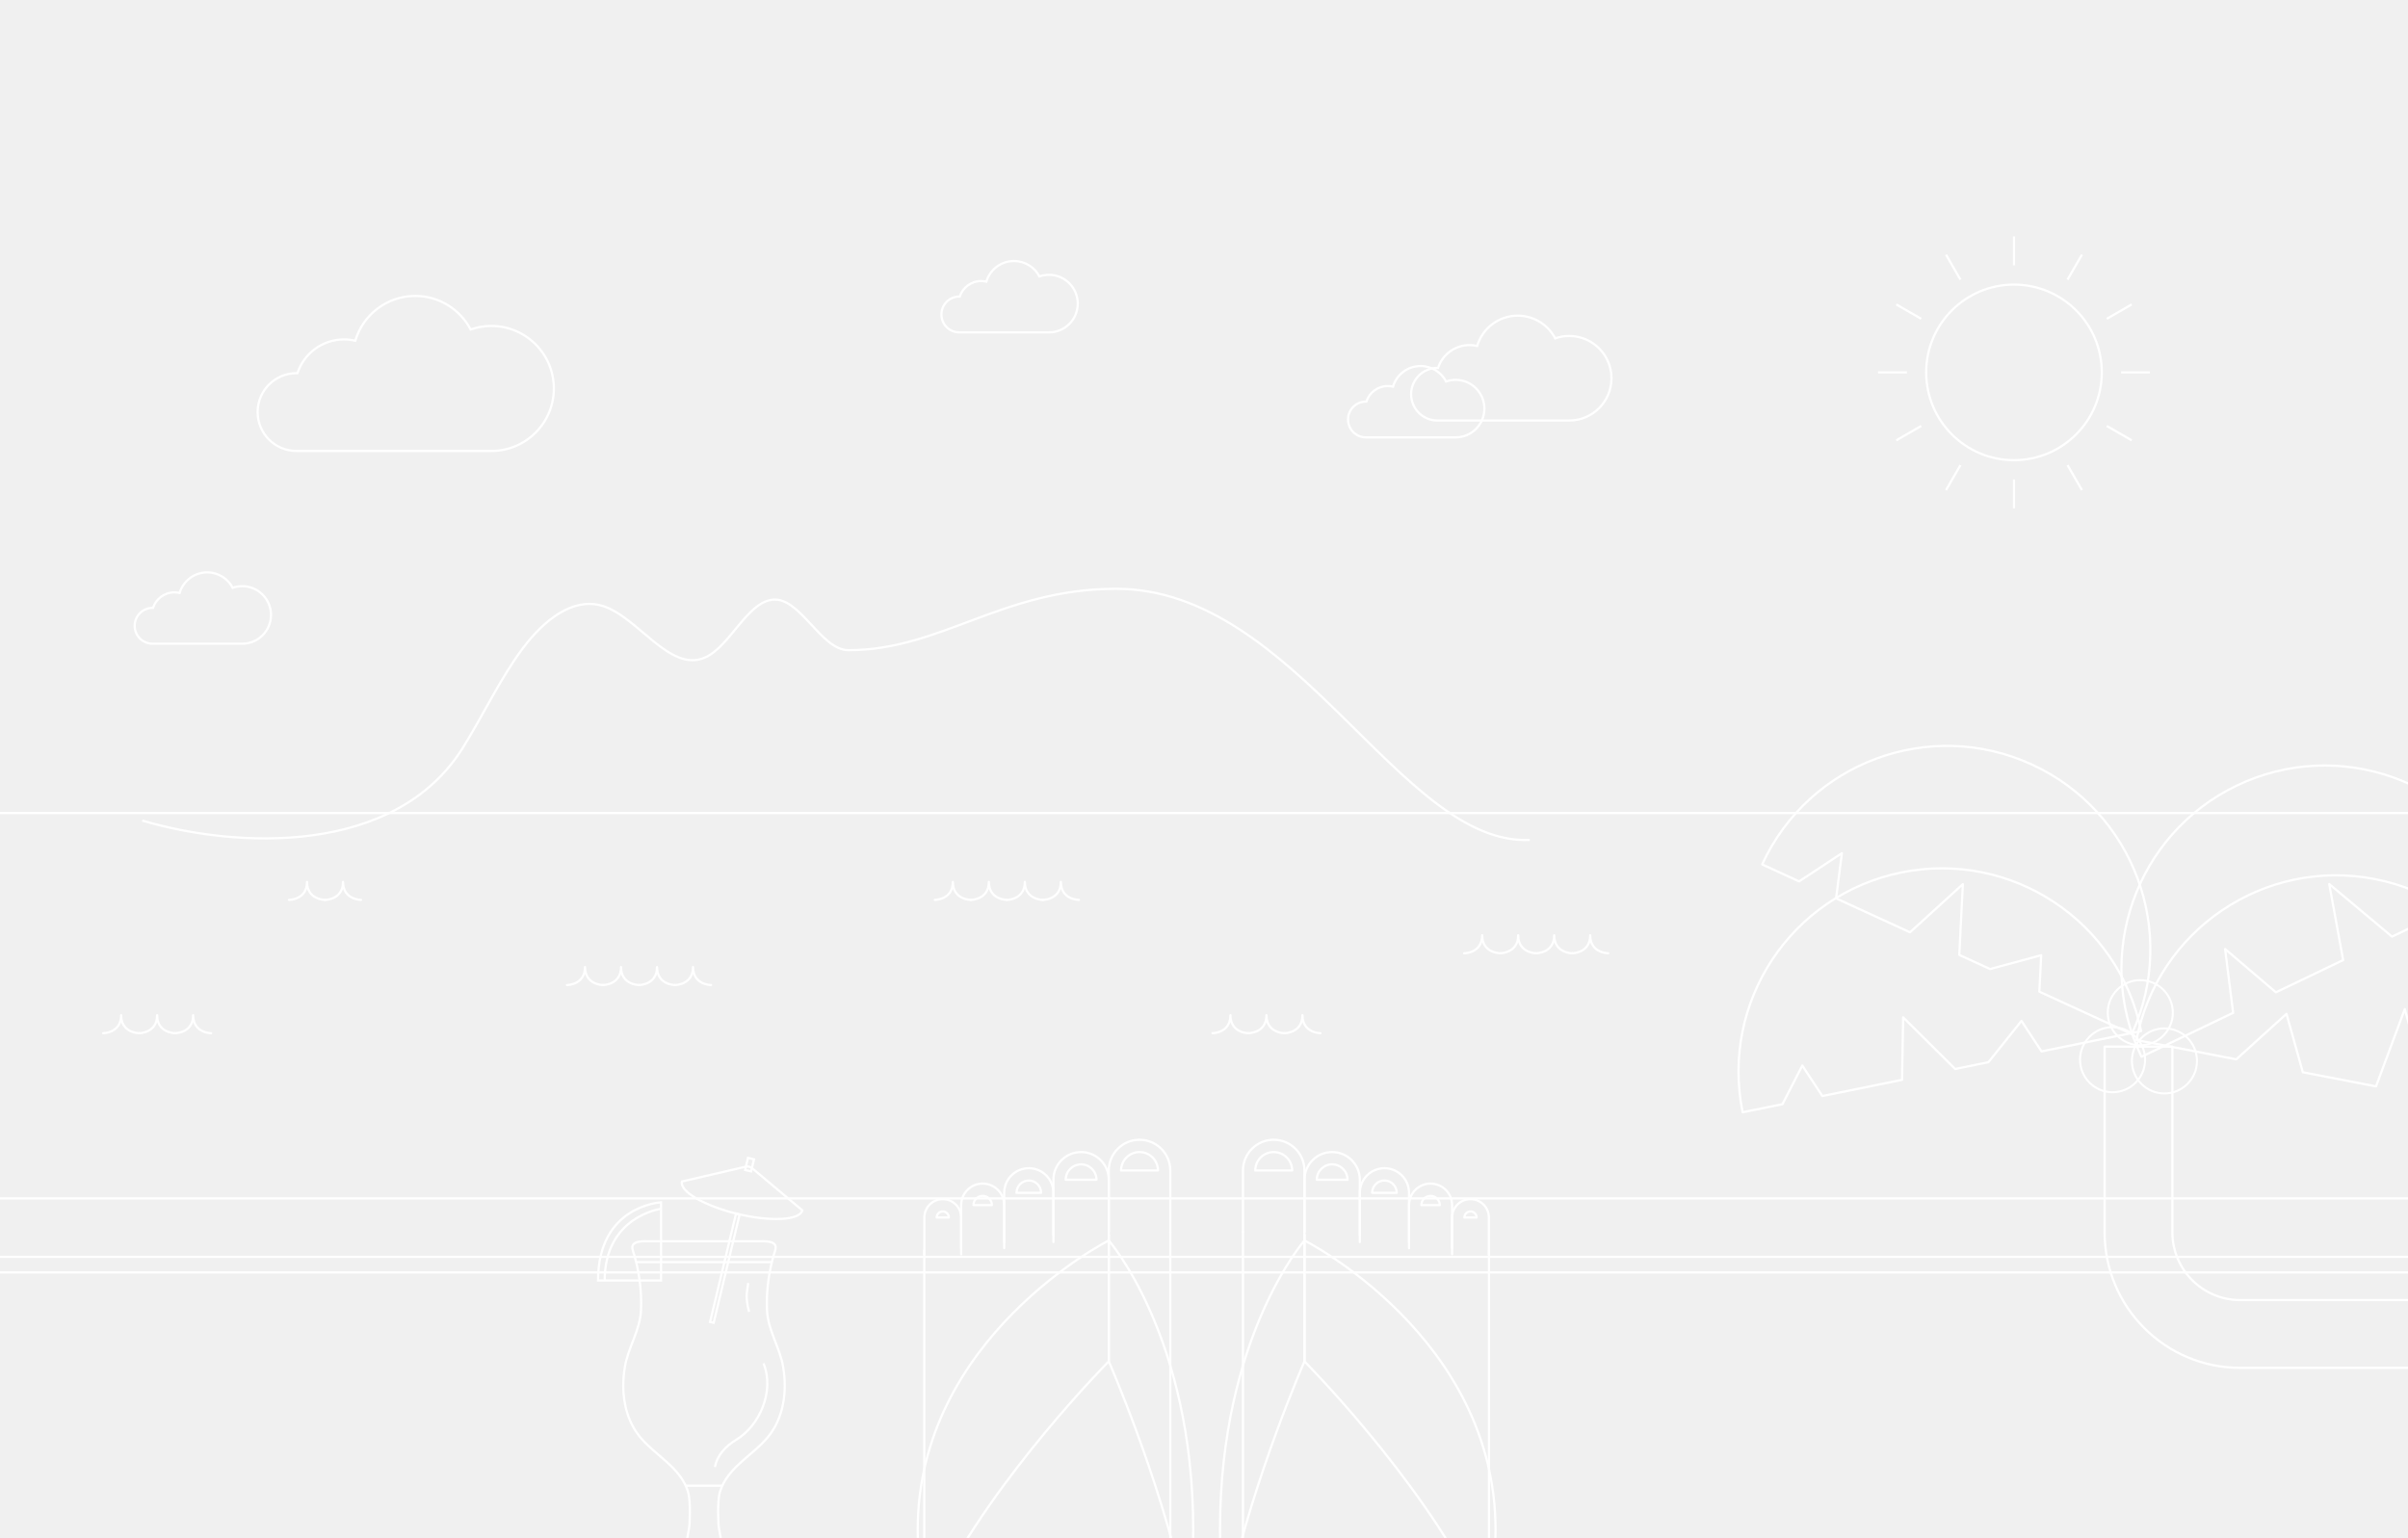
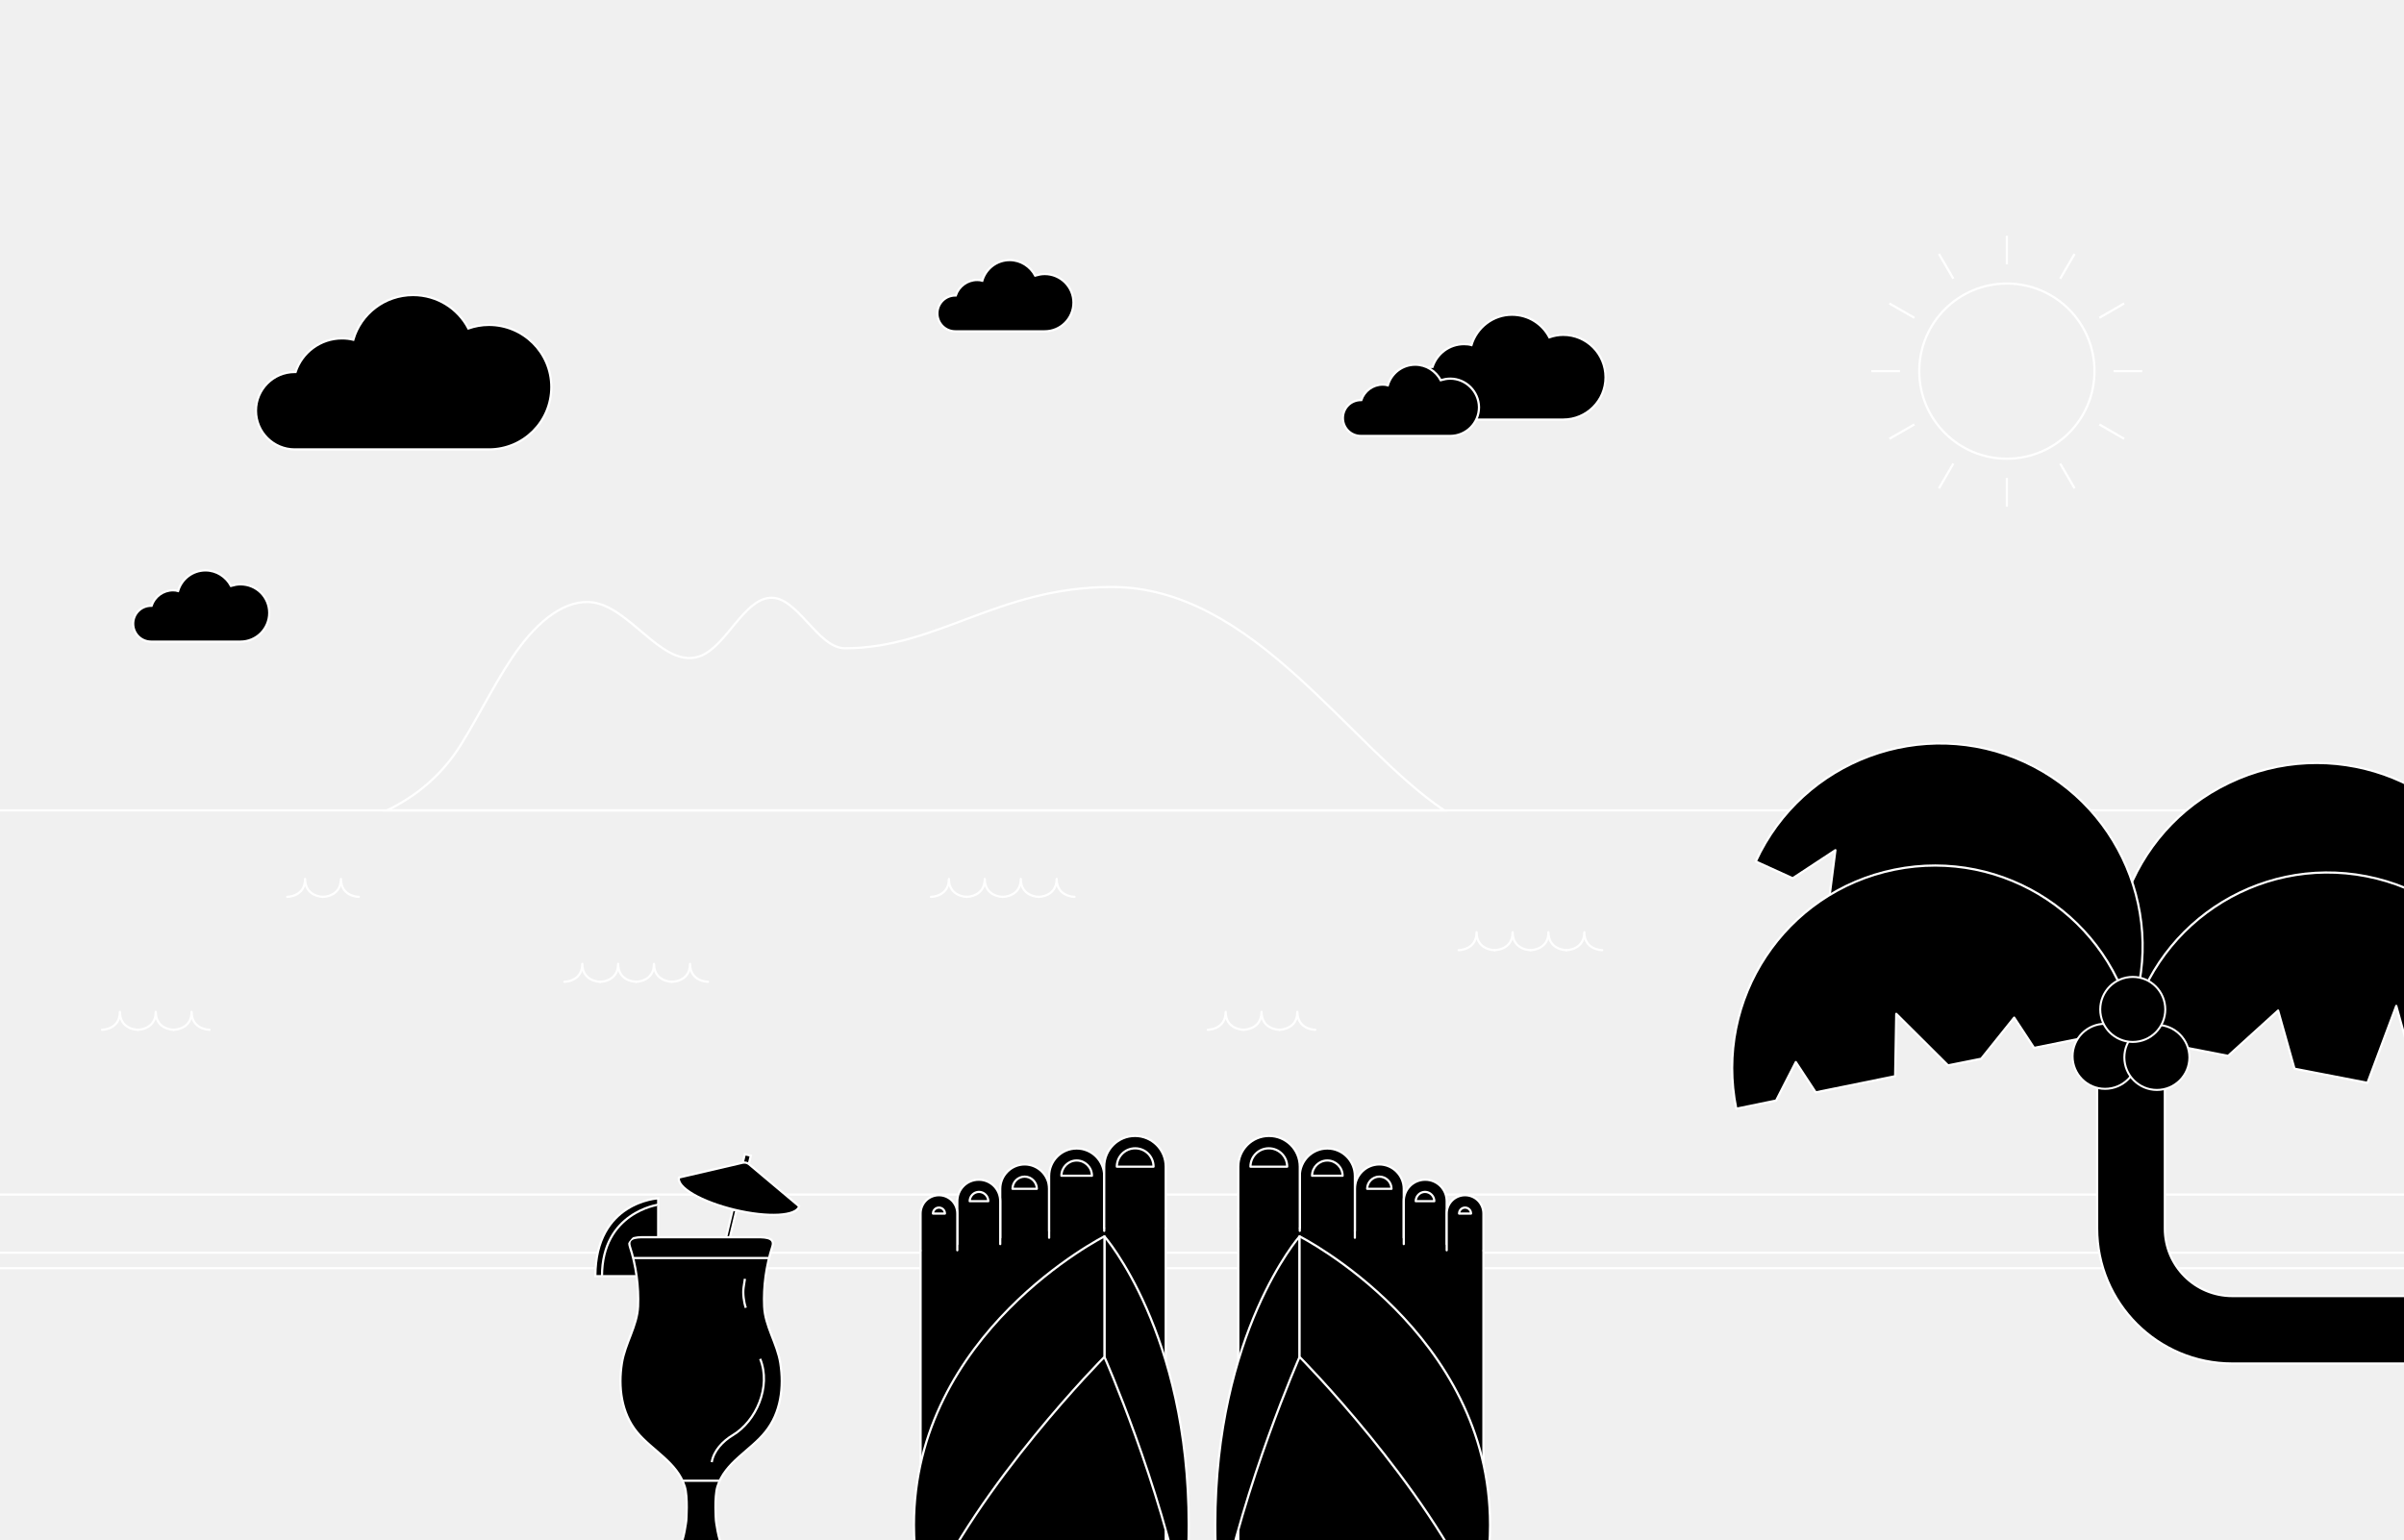
- <svg xmlns="http://www.w3.org/2000/svg" xmlns:xlink="http://www.w3.org/1999/xlink" version="1.1" id="life-scene" x="0px" y="0px" viewBox="237 50.949 1085 693.051" style="enable-background:new 237 50.949 1085 693.051;" xml:space="preserve">
+ <svg xmlns="http://www.w3.org/2000/svg" id="life-scene" version="1.1" x="0px" y="0px" viewBox="0 0 1086.6 696.1" style="enable-background:new 0 0 1086.6 696.1;" xml:space="preserve">
  <style type="text/css">
- 	.life-st0{clip-path:url(#SVGID_2_);}
+ 	.life-st0{fill:none;stroke:#FFFFFF;stroke-miterlimit:10;}
	.life-st1{fill:none;}
- 	.life-st2{fill:none;stroke:#FFFFFF;stroke-miterlimit:10;}
- 	.life-st3{fill:none;stroke:#FFFFFF;stroke-linecap:round;stroke-linejoin:round;stroke-miterlimit:10;}
- 	.life-st4{fill:none;stroke:#FFFFFF;stroke-width:0.907;stroke-miterlimit:10;}
- 	.life-st5{fill:none;stroke:#FFFFFF;stroke-linecap:round;stroke-linejoin:round;}
+ 	.life-st2{fill:none;stroke:#FFFFFF;stroke-linecap:round;stroke-linejoin:round;}
+ 	.life-st3{stroke:#FFFFFF;stroke-miterlimit:10;}
+ 	.life-st4{stroke:#FFFFFF;stroke-linecap:round;stroke-linejoin:round;stroke-miterlimit:10;}
+ 	.life-st5{stroke:#FFFFFF;stroke-width:0.907;stroke-miterlimit:10;}
+ 	.life-st6{stroke:#FFFFFF;stroke-linecap:round;stroke-linejoin:round;}
</style>
-   <g>
+   <g id="water">
+     <rect x="-55.8" y="366.4" class="life-st0" width="1217.2" height="207" />
+     <rect x="-55.8" y="540.1" class="life-st0" width="1217.2" height="26.3" />
+   </g>
+   <g id="Layer_1">
+     <rect x="-0.4" class="life-st1" width="1085" height="693.1" />
+   </g>
+   <g id="waves">
    <g>
-       <defs>
-         <rect id="SVGID_1_" x="237" y="50.949" width="1085" height="693.051" />
-       </defs>
-       <clipPath id="SVGID_2_">
-         <use xlink:href="#SVGID_1_" style="overflow:visible;" />
-       </clipPath>
-       <g class="life-st0">
-         <rect x="237.377" y="50.949" class="life-st1" width="1086.604" height="696.052" />
-         <path class="life-st2" d="M458.381,197.838c-3.27,0-6.406,0.563-9.326,1.587c-4.71-8.978-14.116-15.107-24.958-15.107     c-12.784,0-23.573,8.518-27.017,20.186c-1.629-0.383-3.325-0.592-5.071-0.592c-9.798,0-18.098,6.381-20.992,15.211     c-0.135-0.003-0.268-0.01-0.404-0.01c-9.684,0-17.535,7.85-17.535,17.535c0,9.684,7.85,17.535,17.535,17.535h35.606h52.163     c15.559,0,28.173-12.613,28.173-28.173S473.94,197.838,458.381,197.838z" />
+       <path class="life-st2" d="M303.8,443.9c0,0,8.1,0,8.1-8.1c0,8.1,8.1,8.1,8.1,8.1" />
+       <path class="life-st2" d="M287.5,443.9c0,0,8.1,0,8.1-8.1c0,8.1,8.1,8.1,8.1,8.1" />
+       <path class="life-st2" d="M271.3,443.9c0,0,8.1,0,8.1-8.1c0,8.1,8.1,8.1,8.1,8.1" />
+       <path class="life-st2" d="M255.1,443.9c0,0,8.1,0,8.1-8.1c0,8.1,8.1,8.1,8.1,8.1" />
+     </g>
+     <g>
+       <path class="life-st2" d="M708,429.6c0,0,8.1,0,8.1-8.1c0,8.1,8.1,8.1,8.1,8.1" />
+       <path class="life-st2" d="M691.8,429.6c0,0,8.1,0,8.1-8.1c0,8.1,8.1,8.1,8.1,8.1" />
+       <path class="life-st2" d="M675.6,429.6c0,0,8.1,0,8.1-8.1c0,8.1,8.1,8.1,8.1,8.1" />
+       <path class="life-st2" d="M659.3,429.6c0,0,8.1,0,8.1-8.1c0,8.1,8.1,8.1,8.1,8.1" />
+     </g>
+     <g>
+       <path class="life-st2" d="M469.5,405.5c0,0,8.1,0,8.1-8.1c0,8.1,8.1,8.1,8.1,8.1" />
+       <path class="life-st2" d="M453.3,405.5c0,0,8.1,0,8.1-8.1c0,8.1,8.1,8.1,8.1,8.1" />
+       <path class="life-st2" d="M437,405.5c0,0,8.1,0,8.1-8.1c0,8.1,8.1,8.1,8.1,8.1" />
+       <path class="life-st2" d="M420.8,405.5c0,0,8.1,0,8.1-8.1c0,8.1,8.1,8.1,8.1,8.1" />
+     </g>
+     <g>
+       <path class="life-st2" d="M146,405.5c0,0,8.1,0,8.1-8.1c0,8.1,8.1,8.1,8.1,8.1" />
+       <path class="life-st2" d="M129.8,405.5c0,0,8.1,0,8.1-8.1c0,8.1,8.1,8.1,8.1,8.1" />
+     </g>
+     <g>
+       <path class="life-st2" d="M78.5,465.6c0,0,8.1,0,8.1-8.1c0,8.1,8.1,8.1,8.1,8.1" />
+       <path class="life-st2" d="M62.3,465.6c0,0,8.1,0,8.1-8.1c0,8.1,8.1,8.1,8.1,8.1" />
+       <path class="life-st2" d="M46.1,465.6c0,0,8.1,0,8.1-8.1c0,8.1,8.1,8.1,8.1,8.1" />
+     </g>
+     <g>
+       <path class="life-st2" d="M578.3,465.6c0,0,8.1,0,8.1-8.1c0,8.1,8.1,8.1,8.1,8.1" />
+       <path class="life-st2" d="M562.1,465.6c0,0,8.1,0,8.1-8.1c0,8.1,8.1,8.1,8.1,8.1" />
+       <path class="life-st2" d="M545.9,465.6c0,0,8.1,0,8.1-8.1c0,8.1,8.1,8.1,8.1,8.1" />
+     </g>
+   </g>
+   <g id="sun_1_">
+     <path class="life-st0" d="M652.801,366.4c-43.582-29.288-86.267-101-150.301-101c-51.4,0-78.8,27.7-120.6,27.7   c-12.4,0-21.6-23.9-34-22.8c-11.7,1-19.5,21.3-30.8,26.1c-15.9,6.8-30.1-18.7-46.3-23.4c-12.6-3.7-25.5,5.8-35.5,19   c-10,13.2-17.9,30.2-27.1,44.9c-8.443,13.547-20.025,23.068-33.251,29.5H652.801z" />
+   </g>
+   <g id="sun">
+     <g>
+       <circle class="life-st0" cx="907.1" cy="167.8" r="39.6" />
+       <line class="life-st0" x1="907.1" y1="106.6" x2="907.1" y2="119.5" />
+       <line class="life-st0" x1="876.4" y1="114.8" x2="882.9" y2="126" />
+       <line class="life-st0" x1="854" y1="137.2" x2="865.3" y2="143.7" />
+       <line class="life-st0" x1="845.8" y1="167.8" x2="858.8" y2="167.8" />
+       <line class="life-st0" x1="854" y1="198.4" x2="865.3" y2="191.9" />
+       <line class="life-st0" x1="876.4" y1="220.8" x2="882.9" y2="209.6" />
+       <line class="life-st0" x1="907.1" y1="229.1" x2="907.1" y2="216.1" />
+       <line class="life-st0" x1="937.7" y1="220.8" x2="931.2" y2="209.6" />
+       <line class="life-st0" x1="960.1" y1="198.4" x2="948.9" y2="191.9" />
+       <line class="life-st0" x1="968.3" y1="167.8" x2="955.3" y2="167.8" />
+       <line class="life-st0" x1="960.1" y1="137.2" x2="948.9" y2="143.7" />
+       <line class="life-st0" x1="937.7" y1="114.8" x2="931.2" y2="126" />
+     </g>
+   </g>
+   <g id="clouds">
+     <path class="life-st3 life-fill" d="M706.6,151.4c-2.2,0-4.3,0.4-6.3,1.1c-3.2-6.1-9.5-10.2-16.9-10.2c-8.6,0-15.9,5.8-18.3,13.7   c-1.1-0.3-2.2-0.4-3.4-0.4c-6.6,0-12.2,4.3-14.2,10.3c-0.1,0-0.2,0-0.3,0c-6.5,0-11.9,5.3-11.9,11.9c0,6.5,5.3,11.9,11.9,11.9h24.1   h35.3c10.5,0,19.1-8.5,19.1-19.1S717.2,151.4,706.6,151.4z" />
+     <path class="life-st3 life-fill" d="M221,146.9c-3.3,0-6.4,0.6-9.3,1.6c-4.7-9-14.1-15.1-25-15.1c-12.8,0-23.6,8.5-27,20.2   c-1.6-0.4-3.3-0.6-5.1-0.6c-9.8,0-18.1,6.4-21,15.2c-0.1,0-0.3,0-0.4,0c-9.7,0-17.5,7.9-17.5,17.5c0,9.7,7.9,17.5,17.5,17.5h35.6   H221c15.6,0,28.2-12.6,28.2-28.2S236.5,146.9,221,146.9z" />
+     <g>
+       <path class="life-st3 life-fill" d="M655.5,171.2c-1.5,0-2.9,0.3-4.3,0.7c-2.2-4.1-6.5-7-11.5-7c-5.9,0-10.8,3.9-12.4,9.3    c-0.7-0.2-1.5-0.3-2.3-0.3c-4.5,0-8.3,2.9-9.7,7c-0.1,0-0.1,0-0.2,0c-4.5,0-8.1,3.6-8.1,8.1s3.6,8.1,8.1,8.1h16.4h24    c7.2,0,13-5.8,13-13C668.4,177,662.6,171.2,655.5,171.2z" />
+     </g>
+     <g>
+       <path class="life-st3 life-fill" d="M472.2,123.9c-1.5,0-2.9,0.3-4.3,0.7c-2.2-4.1-6.5-7-11.5-7c-5.9,0-10.8,3.9-12.4,9.3    c-0.7-0.2-1.5-0.3-2.3-0.3c-4.5,0-8.3,2.9-9.7,7c-0.1,0-0.1,0-0.2,0c-4.5,0-8.1,3.6-8.1,8.1s3.6,8.1,8.1,8.1h16.4h24    c7.2,0,13-5.8,13-13C485.2,129.7,479.4,123.9,472.2,123.9z" />
+     </g>
+     <g>
+       <path class="life-st3 life-fill" d="M108.7,264.2c-1.5,0-2.9,0.3-4.3,0.7c-2.2-4.1-6.5-7-11.5-7c-5.9,0-10.8,3.9-12.4,9.3    c-0.7-0.2-1.5-0.3-2.3-0.3c-4.5,0-8.3,2.9-9.7,7c-0.1,0-0.1,0-0.2,0c-4.5,0-8.1,3.6-8.1,8.1s3.6,8.1,8.1,8.1h16.4h24    c7.2,0,13-5.8,13-13S115.9,264.2,108.7,264.2z" />
+     </g>
+   </g>
+   <g id="palm">
+     <g>
+       <path class="life-st4 life-fill" d="M964.5,476.2c-21.9-45.6-2.6-100.4,43-122.2c45.6-21.9,100.4-2.6,122.2,43l-11,5.3l-27.1-14.1l7.8,23.4    l-22,10.6l-28.3-23.7l6.3,34.3l-30.3,14.5l-22.9-19.5l3.6,28.7L964.5,476.2z" />
+       <path class="life-st4 life-fill" d="M960.1,466c21.1-46,0.9-100.4-45-121.5c-46-21.1-100.4-0.9-121.5,45l16.7,7.6l19.3-12.7l-2.6,20.4l33.3,15.3    l23.8-21.7l-1.6,31.9l13.9,6.4l23-6.2l-0.8,16.4L960.1,466z" />
+       <path class="life-st4 life-fill" d="M962.2,468.7c9.6-49.7,57.7-82.2,107.4-72.5c49.7,9.7,82.2,57.7,72.5,107.4l-15-2.9l-3.1-16.2l-14.9,12.7    l-15-2.9l-11-39.5l-13,34.8l-33-6.4l-7.4-26.3l-22.6,20.5L962.2,468.7z" />
+       <path class="life-st4 life-fill" d="M964.4,464.7c-10.1-49.6-58.5-81.6-108.1-71.5s-81.6,58.5-71.5,108.1l18-3.7l8.9-17.4l9,13.7l35.9-7.3    l0.5-28.2l23.4,23.3l15-3l14.9-18.6l9,13.7L964.4,464.7z" />
+       <path class="life-st4 life-fill" d="M947.9,471.7v83.7c0,33.7,27.3,61.1,61.1,61.1h152.4V586H1009c-16.9,0-30.5-13.7-30.5-30.5v-83.7h-30.6V471.7    z" />
+       <g>
+         <circle class="life-st5 life-fill" cx="951.5" cy="477.6" r="14.7" />
+         <circle class="life-st5 life-fill" cx="974.9" cy="478.1" r="14.7" />
+         <circle class="life-st5 life-fill" cx="964" cy="456.4" r="14.7" />
+       </g>
+     </g>
+   </g>
+   <g id="cup">
+     <g>
+       <g>
+         <path class="life-st3 life-fill" d="M297.5,564.9v-23.1c0,0-28.4,1.4-28.4,35.2h28.4V564.9z" />
        <g>
-           <circle class="life-st2" cx="1144.464" cy="218.762" r="39.561" />
-           <line class="life-st2" x1="1144.464" y1="157.523" x2="1144.464" y2="170.49" />
-           <line class="life-st2" x1="1113.845" y1="165.728" x2="1120.328" y2="176.958" />
-           <line class="life-st2" x1="1091.43" y1="188.143" x2="1102.659" y2="194.626" />
-           <line class="life-st2" x1="1083.225" y1="218.762" x2="1096.192" y2="218.762" />
-           <line class="life-st2" x1="1091.43" y1="249.382" x2="1102.659" y2="242.898" />
-           <line class="life-st2" x1="1113.845" y1="271.797" x2="1120.328" y2="260.567" />
-           <line class="life-st2" x1="1144.464" y1="280.001" x2="1144.464" y2="267.034" />
-           <line class="life-st2" x1="1175.084" y1="271.797" x2="1168.6" y2="260.567" />
-           <line class="life-st2" x1="1197.499" y1="249.382" x2="1186.269" y2="242.898" />
-           <line class="life-st2" x1="1205.703" y1="218.762" x2="1192.736" y2="218.762" />
-           <line class="life-st2" x1="1197.499" y1="188.143" x2="1186.269" y2="194.626" />
-           <line class="life-st2" x1="1175.084" y1="165.728" x2="1168.6" y2="176.958" />
+           <rect x="335.955" y="522.118" transform="matrix(-0.9725 -0.2329 0.2329 -0.9725 543.1799 1113.971)" class="life-st3 life-fill" width="2.8" height="5.6" />
+           <g>
+             <rect x="301.068" y="570.648" transform="matrix(-0.2329 0.9725 -0.9725 -0.2329 957.9156 387.4013)" class="life-st3 life-fill" width="50.2" height="1.7" />
+           </g>
+           <path class="life-st3 life-fill" d="M306.9,532.4c-1.1,4.5,10.2,11,25.2,14.6s28,2.9,29.1-1.6l-22.6-19c-0.8-0.7-1.9-0.9-2.9-0.7L306.9,532.4z" />
        </g>
-         <path class="life-st2" d="M301.072,420.716c42.1,12.547,113.941,16.233,144.526-32.861c9.182-14.739,17.095-31.658,27.084-44.909     c9.989-13.251,22.861-22.745,35.507-19.04c16.215,4.75,30.392,30.221,46.333,23.418c11.314-4.828,19.093-25.11,30.767-26.141     c12.389-1.095,21.591,22.763,33.998,22.763c41.841,0,69.224-27.656,120.632-27.656c81.361,0,128.294,115.928,186.382,113.17" />
+         <path class="life-st3 life-fill" d="M313.1,559.4c-6.7,0-13,0-19.8,0c-4.3,0-10.1-0.5-8.6,4.2c2.8,8.6,4.1,18.1,3.7,27.1     c-0.4,8.9-5.9,16.7-7.3,25.6c-1.7,10.8-0.3,22.5,6.8,31.2c6.8,8.3,18.2,13.7,21.6,24.6c1.5,4.7,0.7,15.4,0.7,15.4     s-1,8.7-3.1,12.3c-2.4,4.2-10.4,7-13.4,7.9c-1.3,0.4-2.6,1-3.8,1.7c-2,1.2-4.2,3.2-3.3,5.5c1,2.4,7.9,2.9,7.9,2.9     s15,1.3,22.5,1.3h-0.2c7.5-0.1,22.5-1.3,22.5-1.3s6.9-0.5,7.9-2.9c0.9-2.3-1.3-4.3-3.3-5.5c-1.2-0.7-2.5-1.3-3.8-1.7     c-2.9-0.9-11-3.7-13.4-7.9c-2.1-3.7-3.1-12.3-3.1-12.3s-0.8-10.7,0.7-15.4c3.4-10.9,14.9-16.2,21.6-24.6     c7.1-8.7,8.5-20.4,6.8-31.2c-1.4-8.9-6.9-16.6-7.3-25.6c-0.4-9.1,0.9-18.5,3.7-27.1c1.5-4.6-4.3-4.2-8.6-4.2c-6.7,0-13,0-19.8,0     H313.1z" />
+         <line class="life-st0" x1="347.4" y1="568.8" x2="286.2" y2="568.8" />
+         <line class="life-st0" x1="325.1" y1="669.5" x2="308.5" y2="669.5" />
+         <path class="life-st3 life-fill" d="M297.5,544.7c0,0-25.4,3.4-25.4,32.3" />
+         <path class="life-st3 life-fill" d="M336.7,578.2c-0.2,1.3-0.4,2.6-0.6,3.9c-0.4,2.7,0.1,6.6,1,9.2" />
+         <path class="life-st3 life-fill" d="M343.6,614.4c5.1,12.7-1.9,28.2-12.4,34.5c-4.5,2.7-8.6,7-9.5,12.2" />
+       </g>
+     </g>
+   </g>
+   <g id="feet">
+     <g>
+       <g>
        <g>
-           <path class="life-st2" d="M944.045,202.352c-2.211,0-4.333,0.381-6.307,1.074c-3.186-6.072-9.547-10.217-16.881-10.217      c-8.647,0-15.944,5.761-18.273,13.653c-1.102-0.259-2.249-0.4-3.43-0.4c-6.627,0-12.241,4.316-14.198,10.288      c-0.091-0.002-0.181-0.007-0.273-0.007c-6.55,0-11.86,5.31-11.86,11.86s5.31,11.86,11.86,11.86h24.082h35.281      c10.524,0,19.055-8.531,19.055-19.055S954.569,202.352,944.045,202.352z" />
-           <path class="life-st2" d="M892.871,222.124c-1.505,0-2.948,0.259-4.292,0.731c-2.168-4.132-6.497-6.953-11.487-6.953      c-5.884,0-10.85,3.921-12.435,9.291c-0.75-0.176-1.531-0.272-2.334-0.272c-4.51,0-8.33,2.937-9.662,7.001      c-0.062-0.001-0.123-0.005-0.186-0.005c-4.457,0-8.07,3.613-8.07,8.07c0,4.457,3.613,8.07,8.07,8.07h16.388h24.008      c7.161,0,12.967-5.805,12.967-12.967C905.838,227.93,900.032,222.124,892.871,222.124z" />
+           <polyline class="life-st6 life-fill" points="416.1,563.5 416.1,706 526.9,706 526.9,547.2     " />
+           <path class="life-st6 life-fill" d="M452.1,559.625v-22.1c0-6.073,4.977-11.05,11.05-11.05s11.05,4.977,11.05,11.05v22.1" />
+           <path class="life-st6 life-fill" d="M432.7,562.5v-19.4c0-5.4,4.3-9.7,9.7-9.7s9.7,4.3,9.7,9.7v19.4" />
+           <path class="life-st6 life-fill" d="M416.1,565.3v-16.6c0-4.6,3.7-8.3,8.3-8.3s8.3,3.7,8.3,8.3v16.6" />
+           <path class="life-st6 life-fill" d="M474.2,556.525v-24.8c0-6.872,5.578-12.45,12.45-12.45s12.45,5.578,12.45,12.45v24.8" />
+           <path class="life-st6 life-fill" d="M499.1,555.2v-27.7c0-7.7,6.2-13.9,13.9-13.9c7.7,0,13.9,6.2,13.9,13.9v27.7" />
+           <path class="life-st6 life-fill" d="M468.65,537.5c0-3-2.5-5.5-5.5-5.5s-5.5,2.4-5.5,5.5H468.65z" />
+           <path class="life-st6 life-fill" d="M446.7,543.1c0-2.3-1.9-4.2-4.2-4.2s-4.2,1.9-4.2,4.2H446.7z" />
+           <path class="life-st6 life-fill" d="M427.1,548.7c0-1.5-1.2-2.7-2.7-2.7s-2.7,1.2-2.7,2.7H427.1z" />
+           <path class="life-st6 life-fill" d="M493.55,531.6c0-3.8-3.1-6.9-6.9-6.9c-3.8,0-6.9,3.1-6.9,6.9H493.55z" />
+           <path class="life-st6 life-fill" d="M521.4,527.5c0-4.6-3.7-8.3-8.3-8.3c-4.6,0-8.3,3.7-8.3,8.3H521.4z" />
        </g>
+       </g>
+       <g>
+         <path class="life-st4 life-fill" d="M535.012,725.464C524.499,671.104,499.2,613.5,499.2,613.5V559c0,0,38.1,43.5,38.1,130.5     C537.3,702.455,536.45,714.438,535.012,725.464z" />
+       </g>
+       <g>
+         <path class="life-st4 life-fill" d="M499.2,559v54.5c0,0-57.149,57.516-80.967,111.839c-3.228-10.992-5.133-22.933-5.133-35.839     C413.1,602.5,499.2,559,499.2,559z" />
+       </g>
+     </g>
+     <g>
+       <g>
        <g>
-           <path class="life-st2" d="M709.649,174.801c-1.505,0-2.948,0.259-4.292,0.731c-2.168-4.132-6.497-6.953-11.487-6.953      c-5.884,0-10.85,3.921-12.435,9.291c-0.75-0.176-1.531-0.272-2.334-0.272c-4.51,0-8.33,2.937-9.662,7.001      c-0.062-0.001-0.123-0.005-0.186-0.005c-4.457,0-8.07,3.613-8.07,8.07s3.613,8.07,8.07,8.07h16.388h24.008      c7.161,0,12.967-5.805,12.967-12.967C722.615,180.606,716.81,174.801,709.649,174.801z" />
+           <polyline class="life-st6 life-fill" points="559.7,547.2 559.7,706 670.5,706 670.5,563.5     " />
+           <path class="life-st6 life-fill" d="M612.4,559.625v-22.1c0-6.073,4.977-11.05,11.05-11.05s11.05,4.977,11.05,11.05v22.1" />
+           <path class="life-st6 life-fill" d="M634.5,562.5v-19.4c0-5.4,4.3-9.7,9.7-9.7s9.7,4.3,9.7,9.7v19.4" />
+           <path class="life-st6 life-fill" d="M653.9,565.3v-16.6c0-4.6,3.7-8.3,8.3-8.3s8.3,3.7,8.3,8.3v16.6" />
+           <path class="life-st6 life-fill" d="M587.5,556.525v-24.8c0-6.872,5.578-12.45,12.45-12.45s12.45,5.578,12.45,12.45v24.8" />
+           <path class="life-st6 life-fill" d="M559.7,555.2v-27.7c0-7.7,6.2-13.9,13.9-13.9s13.9,6.2,13.9,13.9v27.7" />
+           <path class="life-st6 life-fill" d="M628.95,537.5c0-3.1-2.5-5.5-5.5-5.5s-5.5,2.5-5.5,5.5H628.95z" />
+           <path class="life-st6 life-fill" d="M648.3,543.1c0-2.3-1.9-4.2-4.2-4.2s-4.2,1.9-4.2,4.2H648.3z" />
+           <path class="life-st6 life-fill" d="M664.9,548.7c0-1.5-1.2-2.7-2.7-2.7s-2.7,1.2-2.7,2.7H664.9z" />
+           <path class="life-st6 life-fill" d="M606.85,531.6c0-3.8-3.1-6.9-6.9-6.9c-3.8,0-6.9,3.1-6.9,6.9H606.85z" />
+           <path class="life-st6 life-fill" d="M581.8,527.5c0-4.6-3.7-8.3-8.3-8.3s-8.3,3.7-8.3,8.3H581.8z" />
        </g>
-         <g>
-           <path class="life-st2" d="M346.143,315.105c-1.505,0-2.948,0.259-4.292,0.731c-2.168-4.132-6.497-6.953-11.487-6.953      c-5.884,0-10.85,3.921-12.435,9.291c-0.75-0.176-1.531-0.272-2.334-0.272c-4.51,0-8.33,2.937-9.662,7.001      c-0.062-0.001-0.123-0.005-0.186-0.005c-4.457,0-8.07,3.613-8.07,8.07s3.613,8.07,8.07,8.07h16.388h24.008      c7.161,0,12.967-5.805,12.967-12.967S353.304,315.105,346.143,315.105z" />
-         </g>
-         <rect x="181.575" y="417.35" class="life-st2" width="1217.154" height="207.01" />
-         <rect x="181.575" y="591.008" class="life-st2" width="1217.154" height="26.335" />
-         <g>
-           <path class="life-st3" d="M1201.902,527.186c-21.882-45.628-2.632-100.355,42.995-122.237      c45.628-21.882,100.355-2.632,122.237,42.996l-11.016,5.283l-27.089-14.107l7.812,23.352l-22.031,10.565l-28.297-23.689      l6.266,34.255l-30.293,14.527l-22.902-19.502l3.625,28.747L1201.902,527.186z" />
-           <path class="life-st3" d="M1197.535,516.957c21.112-45.989,0.945-100.385-45.043-121.497      c-45.989-21.112-100.385-0.945-121.497,45.044l16.654,7.645l19.276-12.707l-2.622,20.352l33.308,15.291l23.808-21.692      l-1.603,31.886l13.878,6.371l23.025-6.233l-0.82,16.427L1197.535,516.957z" />
-           <path class="life-st3" d="M1199.641,519.633c9.618-49.681,57.689-82.158,107.37-72.54s82.158,57.689,72.54,107.37l-14.993-2.902      l-3.094-16.154l-14.896,12.671l-14.993-2.902l-11.025-39.465l-12.963,34.821l-32.984-6.385l-7.35-26.31l-22.635,20.505      L1199.641,519.633z" />
-           <path class="life-st3" d="M1201.762,515.617c-10.101-49.585-58.486-81.593-108.071-71.492      c-49.585,10.101-81.593,58.486-71.492,108.071l17.956-3.658l8.923-17.402l9.034,13.744l35.913-7.316l0.499-28.154l23.443,23.276      l14.964-3.048l14.908-18.622l9.034,13.744L1201.762,515.617z" />
-           <path class="life-st3" d="M1185.299,522.612v83.669c0,33.736,27.348,61.084,61.084,61.084h274.876v-30.542h-274.876      c-16.868,0-30.542-13.674-30.542-30.542v-83.669H1185.299L1185.299,522.612z" />
-           <g>
-             <circle class="life-st4" cx="1188.884" cy="528.5" r="14.661" />
-             <circle class="life-st4" cx="1212.256" cy="529.052" r="14.661" />
-             <circle class="life-st4" cx="1201.371" cy="507.319" r="14.661" />
-           </g>
-         </g>
-         <g>
-           <path class="life-st5" d="M541.156,494.857c0,0,8.112,0,8.112-8.112c0,8.112,8.112,8.112,8.112,8.112" />
-           <path class="life-st5" d="M524.933,494.857c0,0,8.112,0,8.112-8.112c0,8.112,8.112,8.112,8.112,8.112" />
-           <path class="life-st5" d="M508.709,494.857c0,0,8.112,0,8.112-8.112c0,8.112,8.112,8.112,8.112,8.112" />
-           <path class="life-st5" d="M492.486,494.857c0,0,8.112,0,8.112-8.112c0,8.112,8.112,8.112,8.112,8.112" />
-         </g>
-         <g>
-           <path class="life-st5" d="M945.406,480.537c0,0,8.112,0,8.112-8.112c0,8.112,8.112,8.112,8.112,8.112" />
-           <path class="life-st5" d="M929.182,480.537c0,0,8.112,0,8.112-8.112c0,8.112,8.112,8.112,8.112,8.112" />
-           <path class="life-st5" d="M912.959,480.537c0,0,8.112,0,8.112-8.112c0,8.112,8.112,8.112,8.112,8.112" />
-           <path class="life-st5" d="M896.736,480.537c0,0,8.112,0,8.112-8.112c0,8.112,8.112,8.112,8.112,8.112" />
-         </g>
-         <g>
-           <path class="life-st5" d="M706.889,456.484c0,0,8.112,0,8.112-8.112c0,8.112,8.112,8.112,8.112,8.112" />
-           <path class="life-st5" d="M690.666,456.484c0,0,8.112,0,8.112-8.112c0,8.112,8.112,8.112,8.112,8.112" />
-           <path class="life-st5" d="M674.443,456.484c0,0,8.112,0,8.112-8.112c0,8.112,8.112,8.112,8.112,8.112" />
-           <path class="life-st5" d="M658.219,456.484c0,0,8.112,0,8.112-8.112c0,8.112,8.112,8.112,8.112,8.112" />
-         </g>
-         <g>
-           <path class="life-st5" d="M383.45,456.484c0,0,8.112,0,8.112-8.112c0,8.112,8.112,8.112,8.112,8.112" />
-           <path class="life-st5" d="M367.226,456.484c0,0,8.112,0,8.112-8.112c0,8.112,8.112,8.112,8.112,8.112" />
-         </g>
-         <g>
-           <path class="life-st5" d="M315.915,516.56c0,0,8.112,0,8.112-8.112c0,8.112,8.112,8.112,8.112,8.112" />
-           <path class="life-st5" d="M299.691,516.56c0,0,8.112,0,8.112-8.112c0,8.112,8.112,8.112,8.112,8.112" />
-           <path class="life-st5" d="M283.468,516.56c0,0,8.112,0,8.112-8.112c0,8.112,8.112,8.112,8.112,8.112" />
-         </g>
-         <g>
-           <path class="life-st5" d="M815.747,516.56c0,0,8.112,0,8.112-8.112c0,8.112,8.112,8.112,8.112,8.112" />
-           <path class="life-st5" d="M799.523,516.56c0,0,8.112,0,8.112-8.112c0,8.112,8.112,8.112,8.112,8.112" />
-           <path class="life-st5" d="M783.3,516.56c0,0,8.112,0,8.112-8.112c0,8.112,8.112,8.112,8.112,8.112" />
-         </g>
-         <g>
-           <g>
-             <g>
-               <g>
-                 <g>
-                   <polyline class="life-st5" points="764.306,606.149 764.306,746.988 653.449,746.988 653.449,614.463         " />
-                   <path class="life-st5" d="M711.649,610.661v-22.172c0-6.122-4.963-11.086-11.086-11.086s-11.086,4.963-11.086,11.086v22.172" />
-                   <path class="life-st5" d="M689.477,613.432v-19.4c0-5.357-4.343-9.7-9.7-9.7s-9.7,4.343-9.7,9.7v19.4" />
-                   <path class="life-st5" d="M670.078,616.204v-16.577c0-4.577-3.711-8.288-8.288-8.288c-4.577,0-8.288,3.711-8.288,8.288v16.577" />
-                   <path class="life-st5" d="M736.591,607.535v-24.943c0-6.888-5.584-12.471-12.471-12.471c-6.888,0-12.471,5.584-12.471,12.471          v24.943" />
-                   <path class="life-st5" d="M764.306,606.149v-27.714c0-7.653-6.204-13.857-13.857-13.857s-13.857,6.204-13.857,13.857v27.714" />
-                   <path class="life-st5" d="M695.02,588.488c0-3.057,2.486-5.543,5.543-5.543s5.543,2.486,5.543,5.543H695.02z" />
-                   <path class="life-st5" d="M675.62,594.032c0-2.292,1.865-4.157,4.157-4.157s4.157,1.865,4.157,4.157H675.62z" />
-                   <path class="life-st5" d="M659.044,599.627c0-1.514,1.231-2.746,2.744-2.746c1.514,0,2.746,1.231,2.746,2.746H659.044z" />
-                   <path class="life-st5" d="M717.191,582.592c0-3.82,3.108-6.929,6.929-6.929c3.82,0,6.929,3.108,6.929,6.929H717.191z" />
-                   <path class="life-st5" d="M742.134,578.435c0-4.585,3.73-8.314,8.314-8.314c4.585,0,8.314,3.729,8.314,8.314H742.134z" />
-                 </g>
-               </g>
-               <path class="life-st3" d="M736.591,609.965v54.478c0,0,90.706,206.475,0,206.475c0,0,38.055-43.492,38.055-130.477        S736.591,609.965,736.591,609.965v-2.431" />
-               <path class="life-st3" d="M736.591,609.965v54.478c0,0-205.224,206.476,0,206.476c0,0-86.101-43.492-86.101-130.477        S736.591,609.965,736.591,609.965v-2.431" />
-             </g>
-             <g>
-               <g>
-                 <g>
-                   <polyline class="life-st5" points="797.052,606.149 797.052,746.988 907.909,746.988 907.909,614.463         " />
-                   <path class="life-st5" d="M849.709,610.661v-22.172c0-6.122,4.963-11.086,11.086-11.086s11.086,4.963,11.086,11.086v22.172" />
-                   <path class="life-st5" d="M871.881,613.432v-19.4c0-5.357,4.343-9.7,9.7-9.7s9.7,4.343,9.7,9.7v19.4" />
-                   <path class="life-st5" d="M891.28,616.204v-16.577c0-4.577,3.711-8.288,8.288-8.288s8.288,3.711,8.288,8.288v16.577" />
-                   <path class="life-st5" d="M824.767,607.535v-24.943c0-6.888,5.584-12.471,12.471-12.471s12.471,5.584,12.471,12.471v24.943" />
-                   <path class="life-st5" d="M797.052,606.149v-27.714c0-7.653,6.204-13.857,13.857-13.857s13.857,6.204,13.857,13.857v27.714" />
-                   <path class="life-st5" d="M866.338,588.488c0-3.057-2.486-5.543-5.543-5.543s-5.543,2.486-5.543,5.543H866.338z" />
-                   <path class="life-st5" d="M885.738,594.032c0-2.292-1.865-4.157-4.157-4.157s-4.157,1.865-4.157,4.157H885.738z" />
-                   <path class="life-st5" d="M902.314,599.627c0-1.514-1.231-2.746-2.744-2.746c-1.514,0-2.746,1.231-2.746,2.746H902.314z" />
-                   <path class="life-st5" d="M844.167,582.592c0-3.82-3.108-6.929-6.929-6.929c-3.82,0-6.929,3.108-6.929,6.929H844.167z" />
-                   <path class="life-st5" d="M819.224,578.435c0-4.585-3.729-8.314-8.314-8.314s-8.314,3.729-8.314,8.314H819.224z" />
-                 </g>
-               </g>
-               <path class="life-st3" d="M824.767,609.965v54.478c0,0-90.706,206.475,0,206.475c0,0-38.055-43.492-38.055-130.477        S824.767,609.965,824.767,609.965v-2.431" />
-               <path class="life-st3" d="M824.767,609.965v54.478c0,0,205.224,206.476,0,206.476c0,0,86.101-43.492,86.101-130.477        S824.767,609.965,824.767,609.965v-2.431" />
-             </g>
-           </g>
-           <g>
-             <path class="life-st2" d="M534.873,615.876v-23.099c0,0-28.408,1.36-28.408,35.234h28.408V615.876z" />
-             <g>
-               <rect x="573.336" y="573.009" transform="matrix(-0.9725 -0.2329 0.2329 -0.9725 999.5522 1269.616)" class="life-st2" width="2.789" height="5.577" />
-               <g>
-                 <rect x="538.502" y="621.628" transform="matrix(-0.2329 0.9725 -0.9725 -0.2329 1300.208 219.3369)" class="life-st2" width="50.194" height="1.673" />
-               </g>
-               <path class="life-st2" d="M544.263,583.396c-1.076,4.493,10.194,11.043,25.171,14.629c14.978,3.586,27.991,2.851,29.067-1.643        l-22.592-18.977c-0.807-0.677-1.885-0.936-2.911-0.697L544.263,583.396z" />
-             </g>
-             <path class="life-st2" d="M550.541,610.312c-6.721,0-13.036,0-19.756,0c-4.327,0-10.134-0.467-8.632,4.179       c2.777,8.586,4.095,18.071,3.651,27.132c-0.438,8.931-5.88,16.683-7.294,25.569c-1.721,10.812-0.311,22.505,6.787,31.231       c6.766,8.318,18.219,13.706,21.645,24.567c1.494,4.736,0.682,15.439,0.682,15.439s-1.031,8.664-3.105,12.341       c-2.391,4.238-10.441,7.016-13.381,7.91c-1.345,0.409-2.643,0.957-3.843,1.69c-2.004,1.223-4.218,3.173-3.3,5.486       c0.95,2.394,7.863,2.855,7.863,2.855s14.989,1.255,22.466,1.325h-0.227c7.477-0.07,22.466-1.325,22.466-1.325       s6.913-0.461,7.863-2.855c0.918-2.313-1.296-4.263-3.3-5.486c-1.2-0.732-2.498-1.281-3.843-1.69       c-2.94-0.894-10.99-3.672-13.381-7.91c-2.074-3.677-3.105-12.341-3.105-12.341s-0.812-10.703,0.682-15.439       c3.426-10.862,14.879-16.25,21.645-24.567c7.098-8.726,8.508-20.419,6.787-31.231c-1.414-8.885-6.856-16.638-7.294-25.569       c-0.445-9.062,0.874-18.547,3.651-27.132c1.503-4.646-4.305-4.179-8.632-4.179c-6.721,0-13.036,0-19.756,0L550.541,610.312       L550.541,610.312z" />
-             <line class="life-st2" x1="584.784" y1="619.718" x2="523.635" y2="619.718" />
-             <line class="life-st2" x1="562.476" y1="720.481" x2="545.943" y2="720.481" />
-             <path class="life-st2" d="M534.873,595.686c0,0-25.414,3.351-25.414,32.324" />
-             <path class="life-st2" d="M574.139,629.134c-0.185,1.287-0.369,2.573-0.554,3.86c-0.393,2.735,0.131,6.558,0.975,9.151" />
-             <path class="life-st2" d="M581.029,665.357c5.109,12.664-1.91,28.228-12.376,34.468c-4.527,2.699-8.645,7.042-9.498,12.242" />
-           </g>
-         </g>
+       </g>
+       <g>
+         <path class="life-st4 life-fill" d="M551.588,725.464C562.101,671.104,587.4,613.5,587.4,613.5V559c0,0-38.1,43.5-38.1,130.5     C549.3,702.455,550.15,714.438,551.588,725.464z" />
+       </g>
+       <g>
+         <path class="life-st4 life-fill" d="M587.4,559v54.5c0,0,57.149,57.516,80.967,111.839c3.228-10.992,5.133-22.933,5.133-35.839     C673.5,602.5,587.4,559,587.4,559z" />
      </g>
    </g>
  </g>
</svg>
